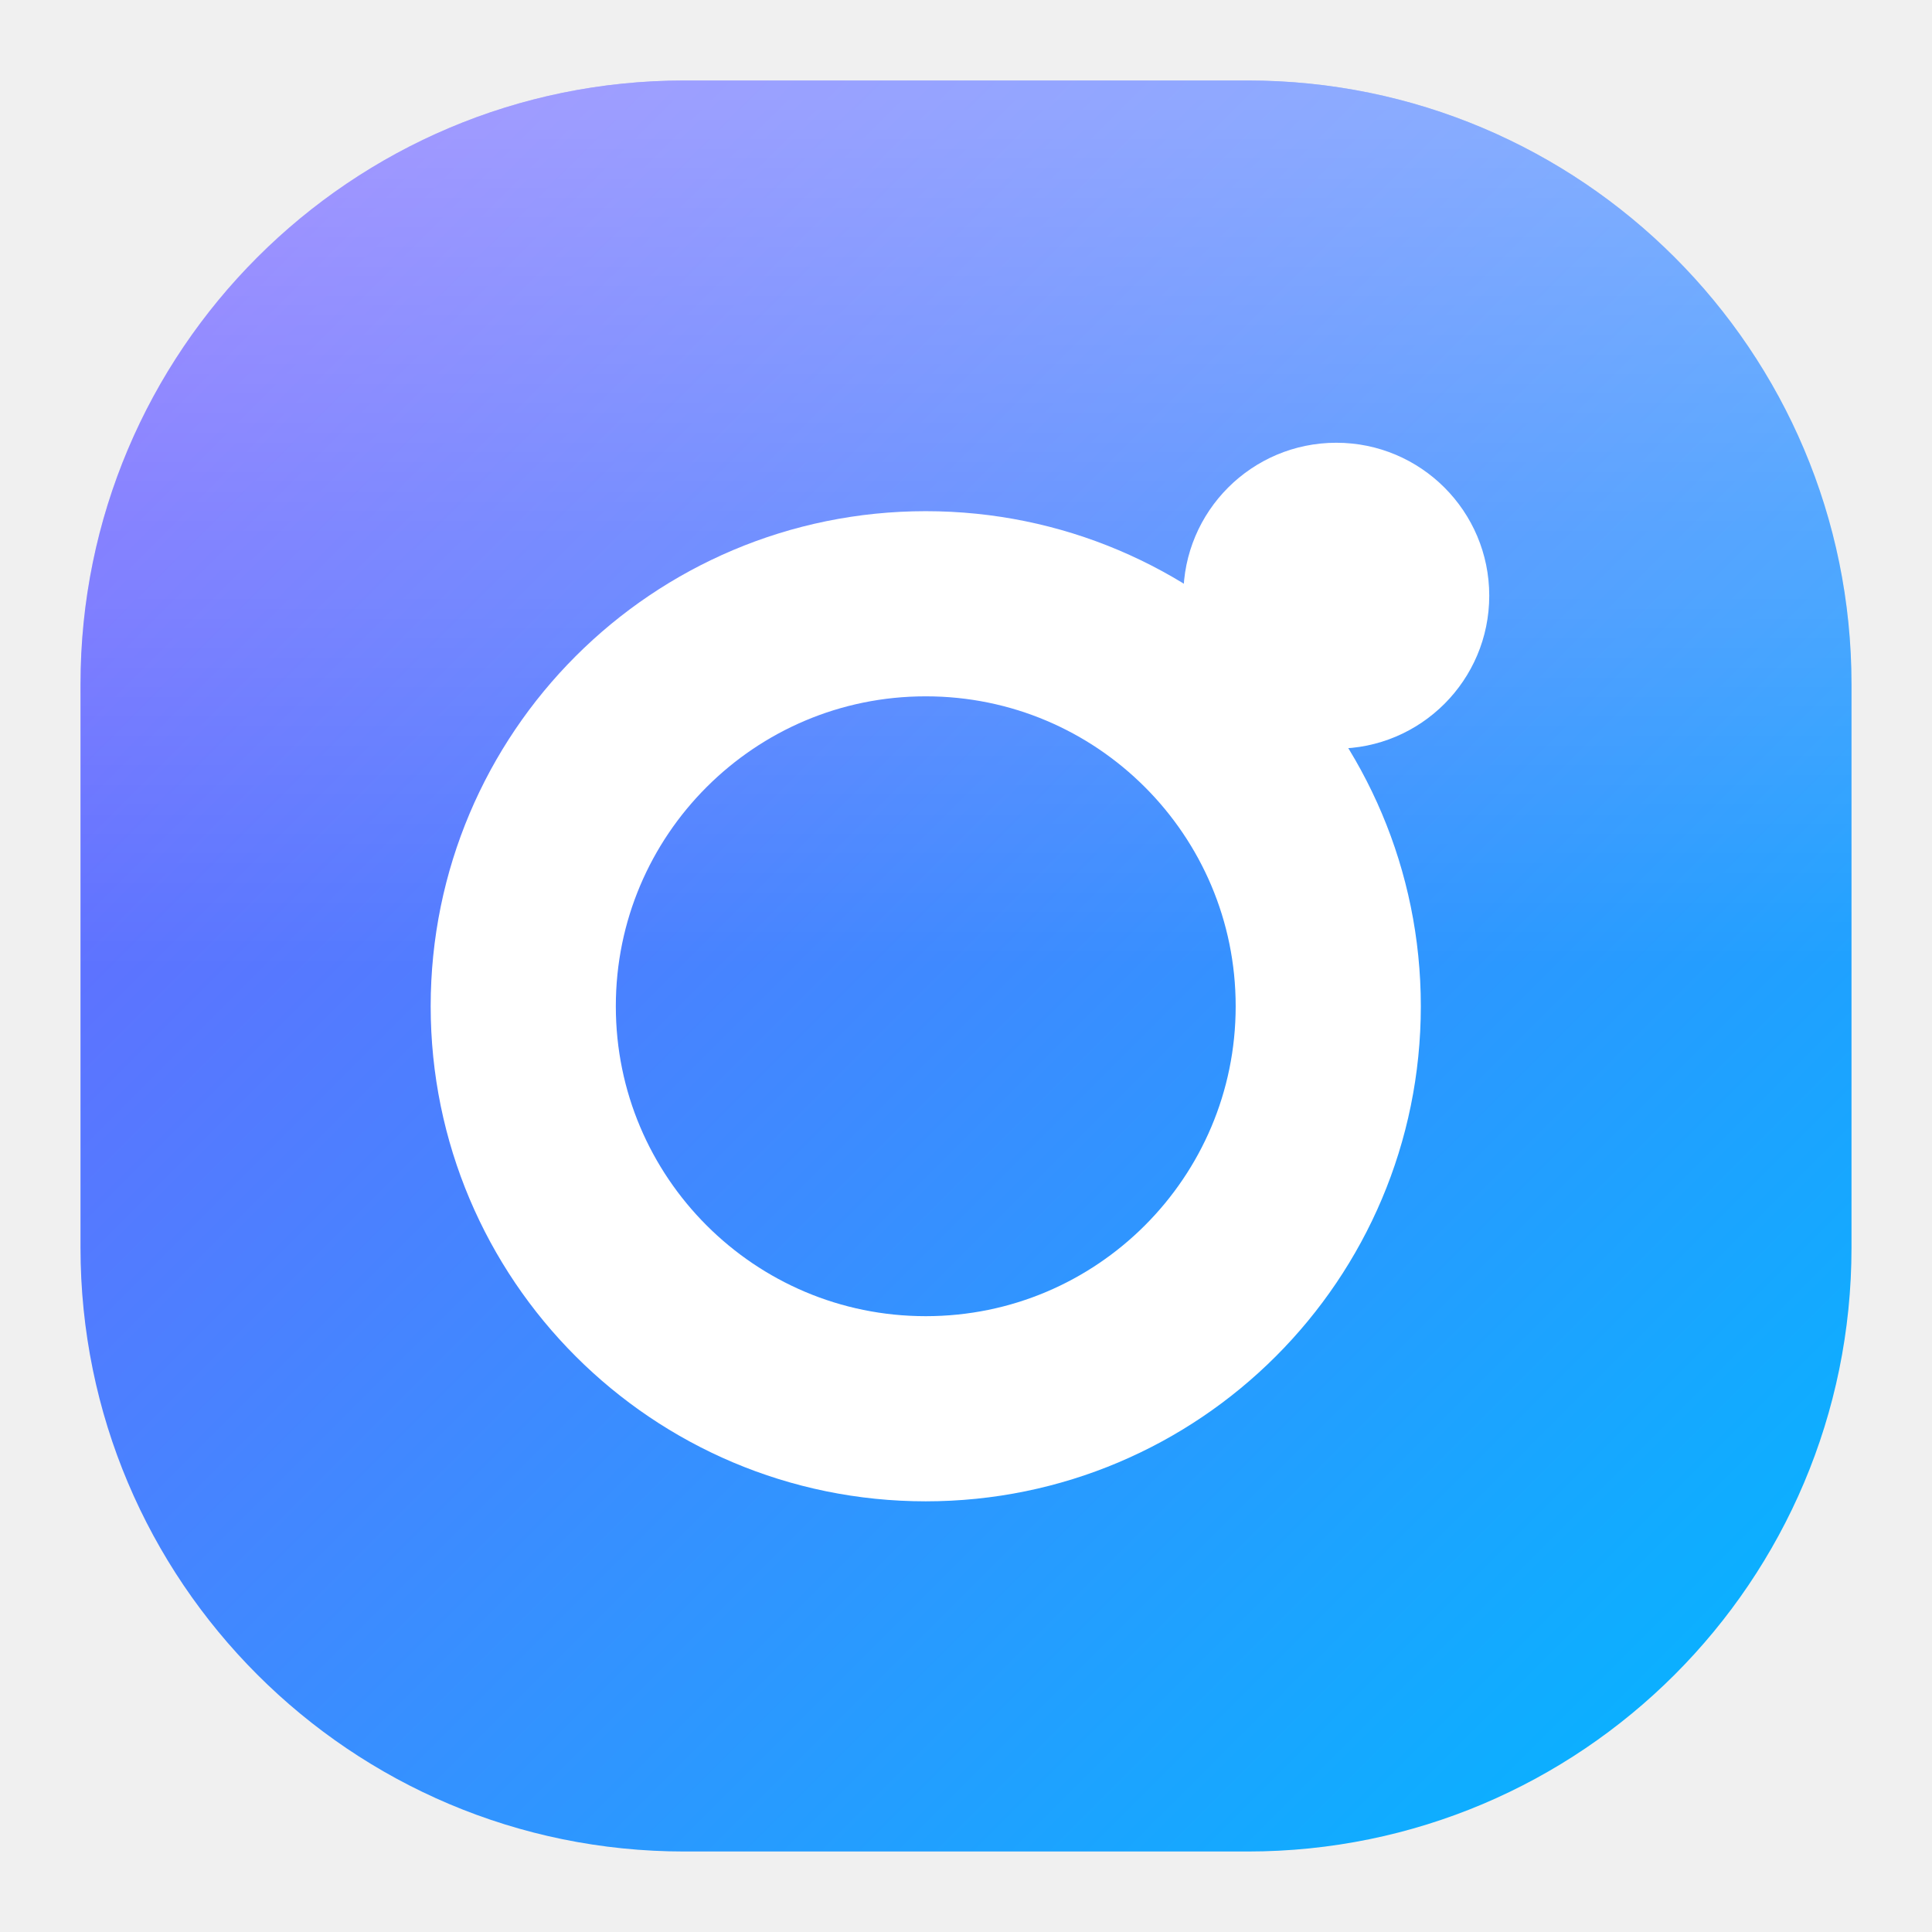
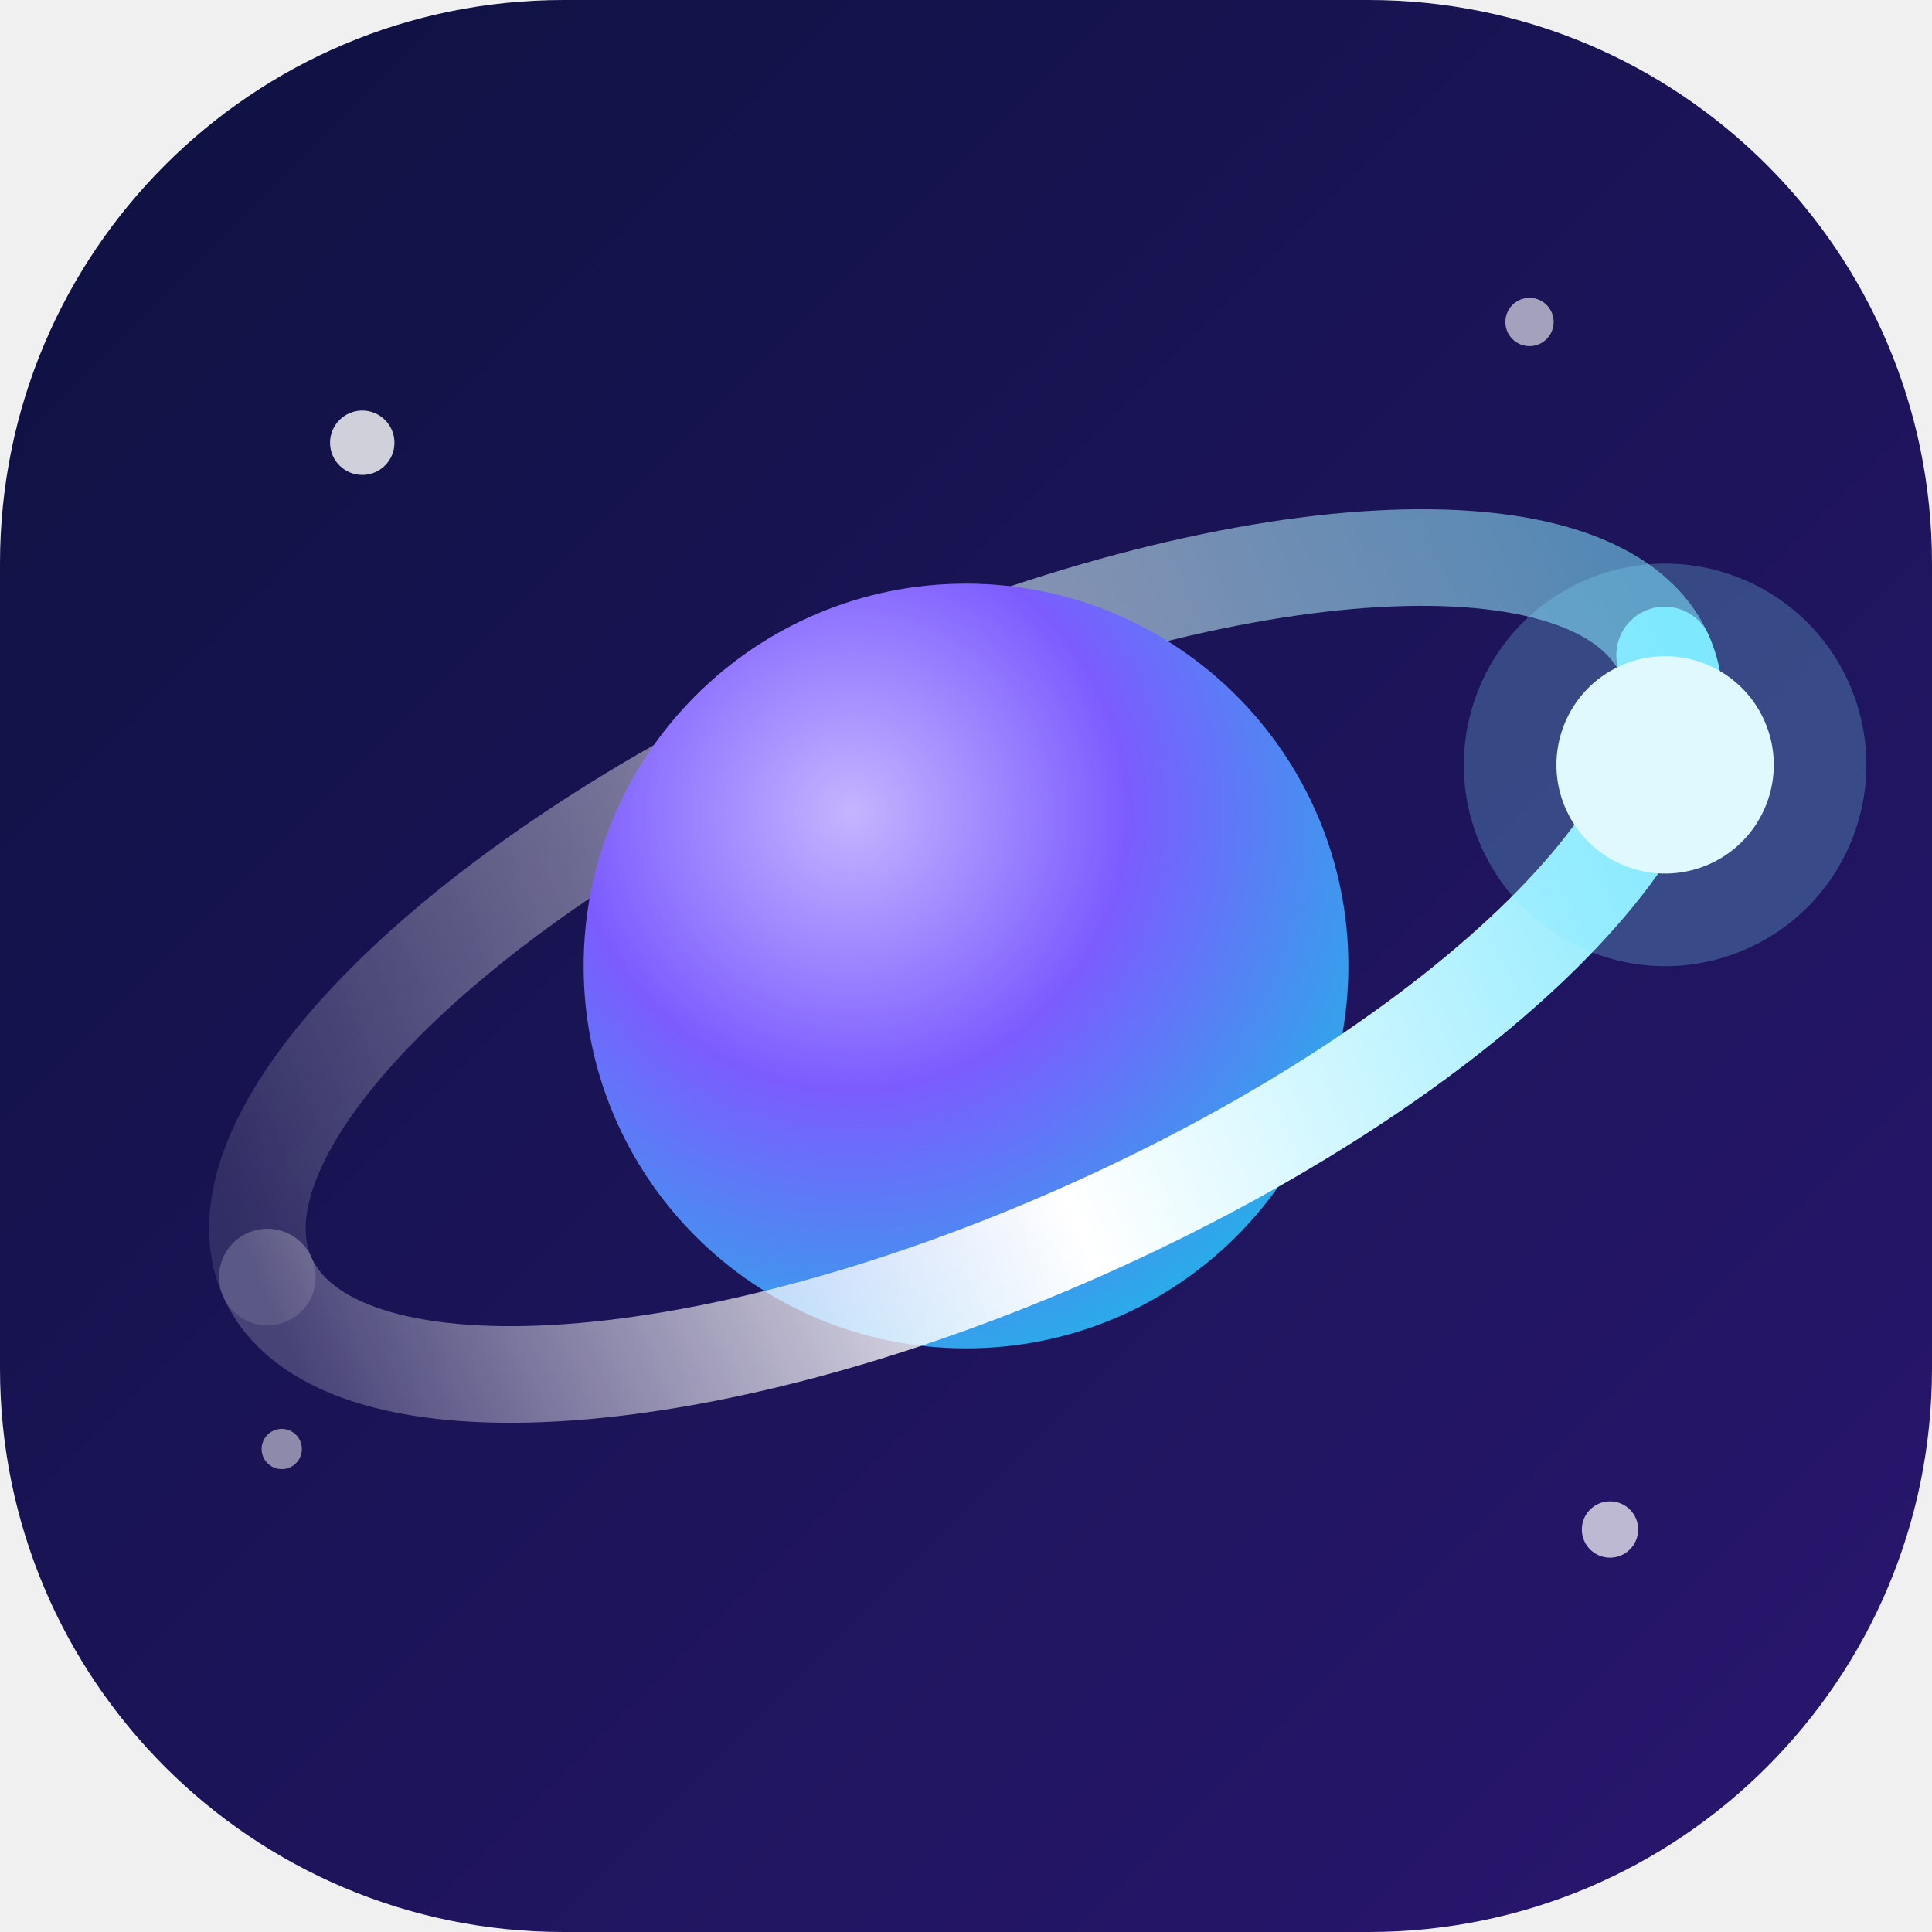
<svg xmlns="http://www.w3.org/2000/svg" viewBox="0 0 48 48">
  <defs>
-     <linearGradient id="g" x1="0" y1="0" x2="1" y2="1">
-       <stop offset="0" stop-color="#7c5cff" />
-       <stop offset="1" stop-color="#00b8ff" />
+     <linearGradient id="bg" x1="0" y1="0" x2="1" y2="1">
+       <stop offset="0" stop-color="#0d1240" />
+       <stop offset="1" stop-color="#2a1670" />
    </linearGradient>
-     <linearGradient id="s" x1="0" y1="0" x2="0" y2="1">
-       <stop offset="0" stop-color="#fff" stop-opacity="0.35" />
-       <stop offset="0.5" stop-color="#fff" stop-opacity="0" />
+     <radialGradient id="pl" cx="0.35" cy="0.3" r="0.8">
+       <stop offset="0" stop-color="#c4b5ff" />
+       <stop offset="0.45" stop-color="#7c5cff" />
+       <stop offset="1" stop-color="#1fb6e6" />
+     </radialGradient>
+     <linearGradient id="rg" x1="0" y1="0" x2="1" y2="0">
+       <stop offset="0" stop-color="#ffffff" stop-opacity="0.2" />
+       <stop offset="0.5" stop-color="#ffffff" />
+       <stop offset="1" stop-color="#7ee8ff" />
    </linearGradient>
  </defs>
-   <rect x="2" y="2" width="44" height="44" rx="15" fill="url(#g)" />
-   <rect x="2" y="2" width="44" height="44" rx="15" fill="url(#s)" />
-   <circle cx="23" cy="25" r="10" fill="none" stroke="#fff" stroke-width="4.6" />
-   <circle cx="33.2" cy="14.8" r="3.8" fill="#fff" />
+   <rect width="48" height="48" rx="14" fill="url(#bg)" />
+   <circle cx="9" cy="11" r="0.8" fill="#fff" opacity="0.8" />
+   <circle cx="38" cy="8" r="0.6" fill="#fff" opacity="0.6" />
+   <circle cx="40" cy="38" r="0.7" fill="#fff" opacity="0.7" />
+   <circle cx="7" cy="36" r="0.5" fill="#fff" opacity="0.5" />
+   <g transform="rotate(-24 24 24)">
+     <path d="M 5 24 A 19 7.2 0 0 1 43 24" fill="none" stroke="url(#rg)" stroke-width="2.4" stroke-linecap="round" opacity="0.55" />
+   </g>
+   <circle cx="24" cy="24" r="9.5" fill="url(#pl)" />
+   <g transform="rotate(-24 24 24)">
+     <path d="M 43 24 A 19 7.2 0 0 1 5 24" fill="none" stroke="url(#rg)" stroke-width="2.4" stroke-linecap="round" />
+     <circle cx="41.9" cy="26.5" r="2.7" fill="#fff" />
+     <circle cx="41.9" cy="26.5" r="5" fill="#7ee8ff" opacity="0.25" />
+   </g>
</svg>
